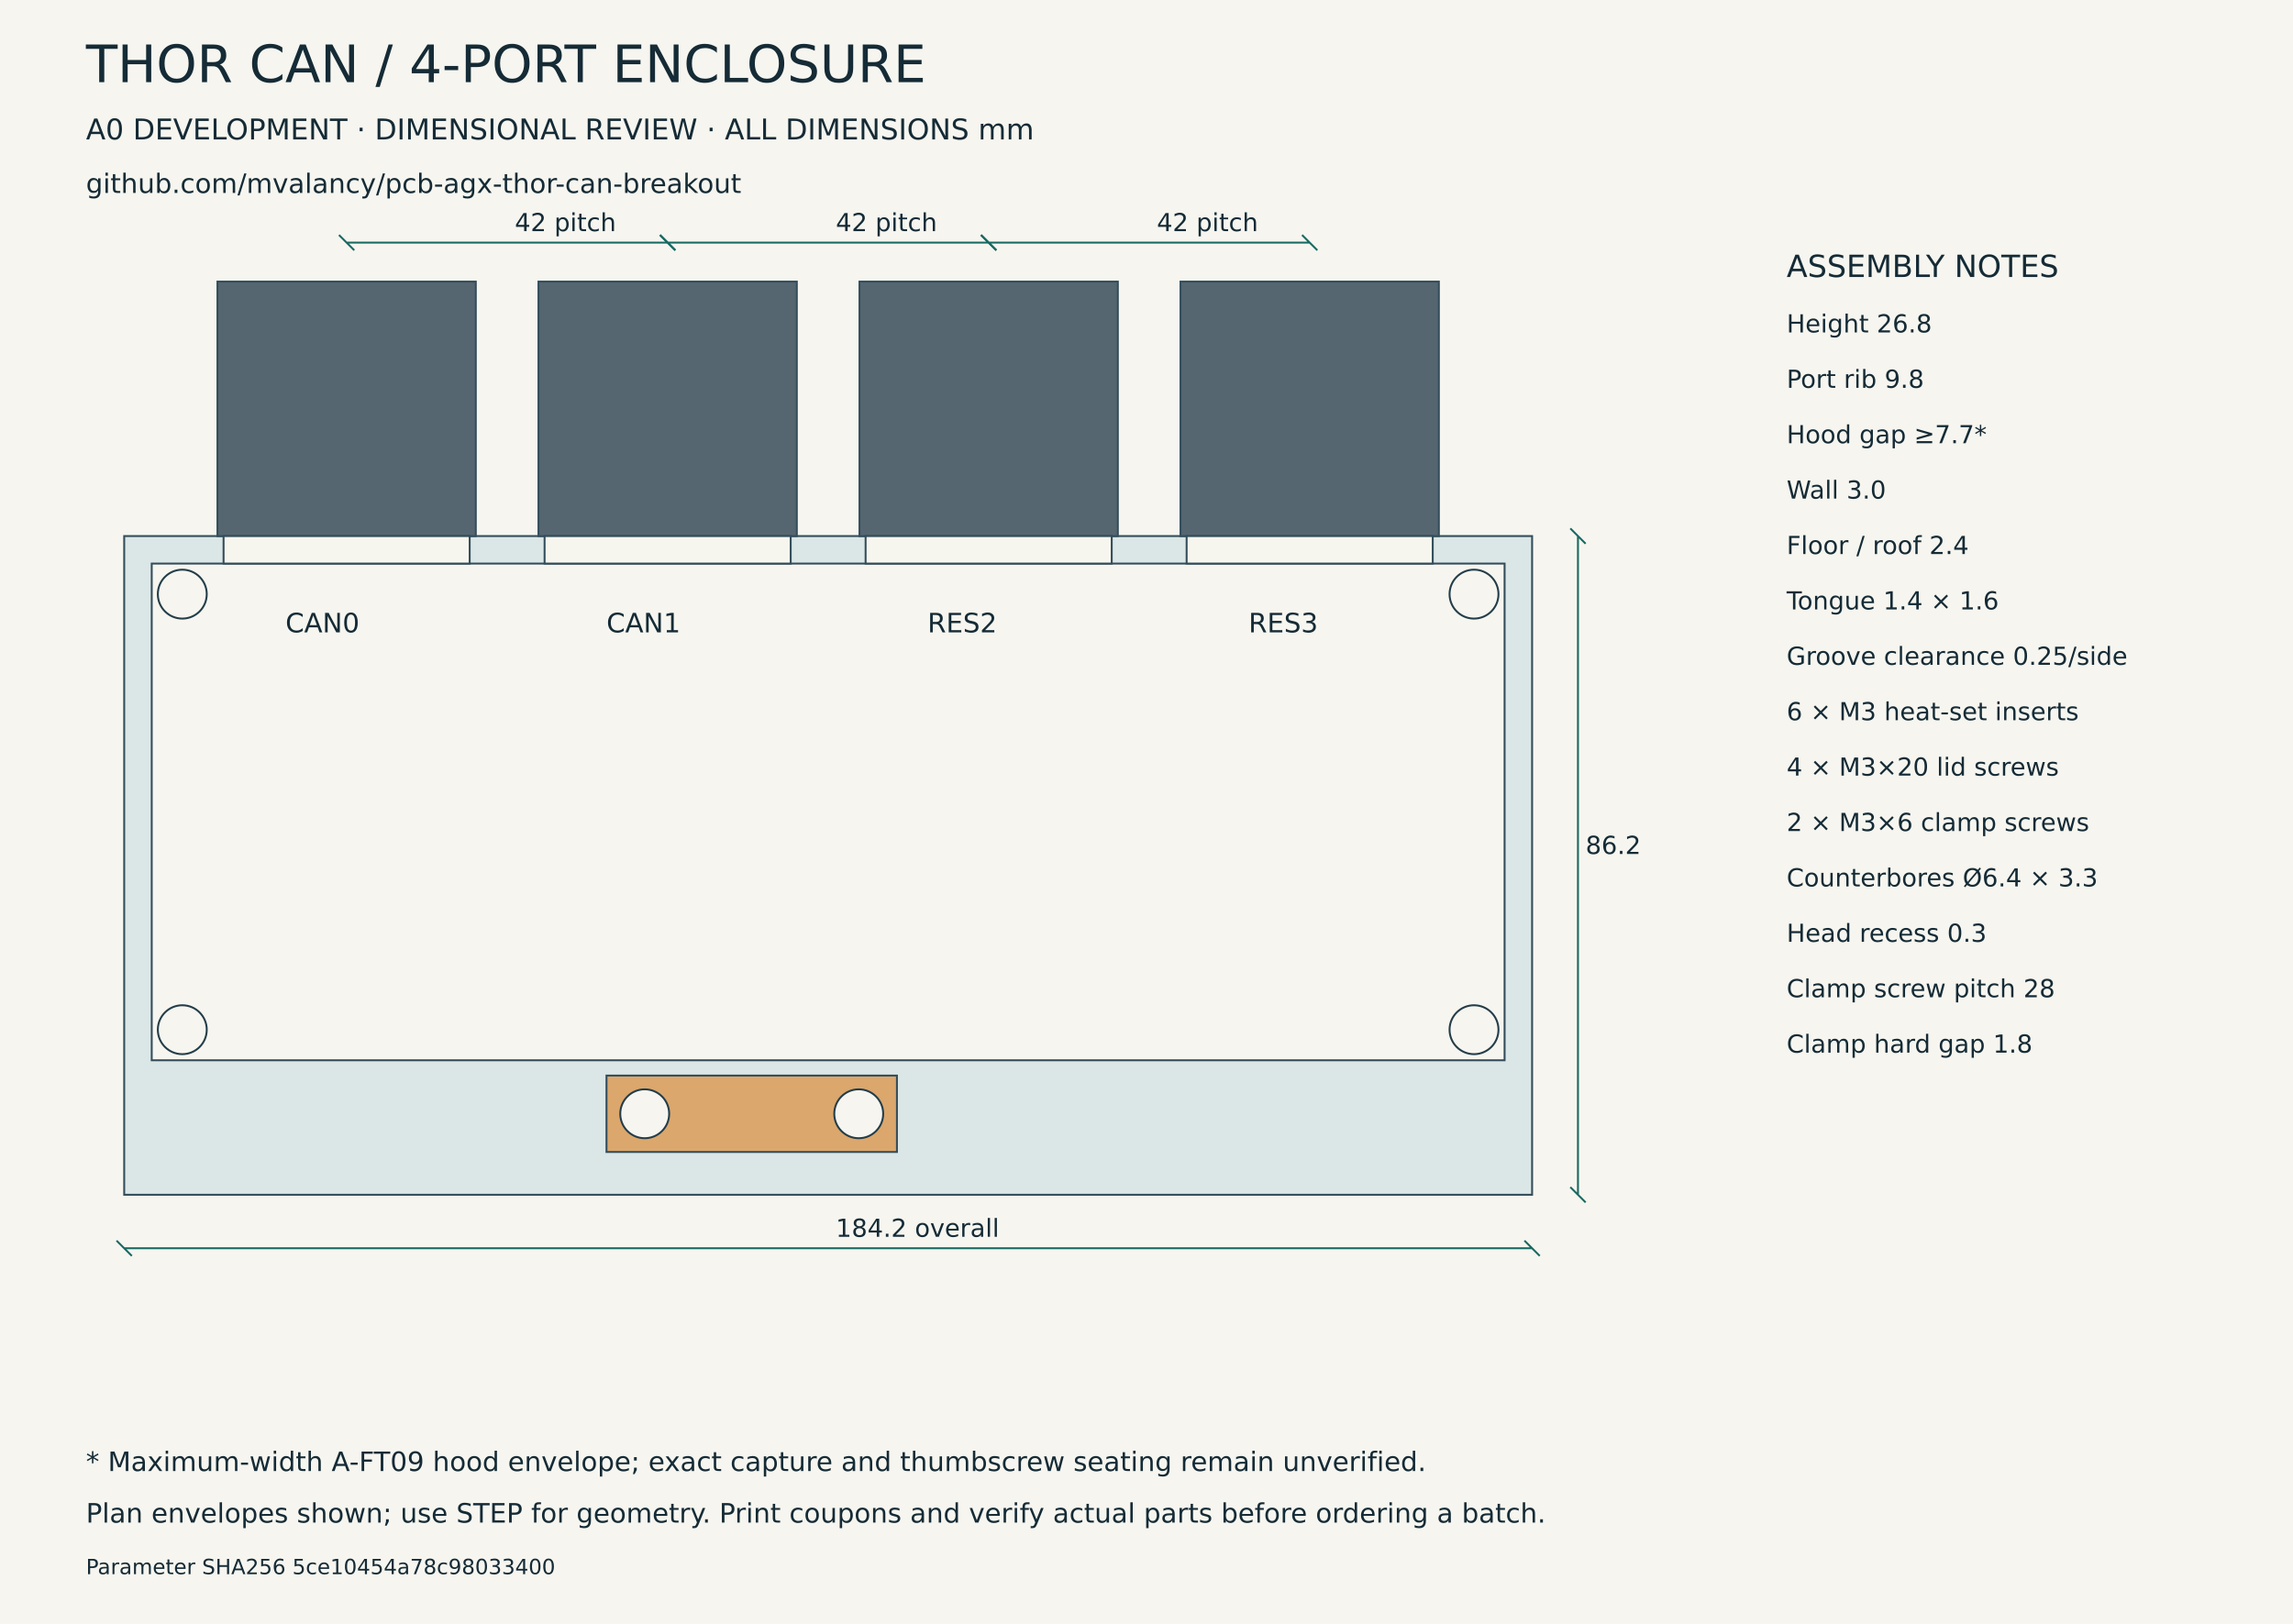
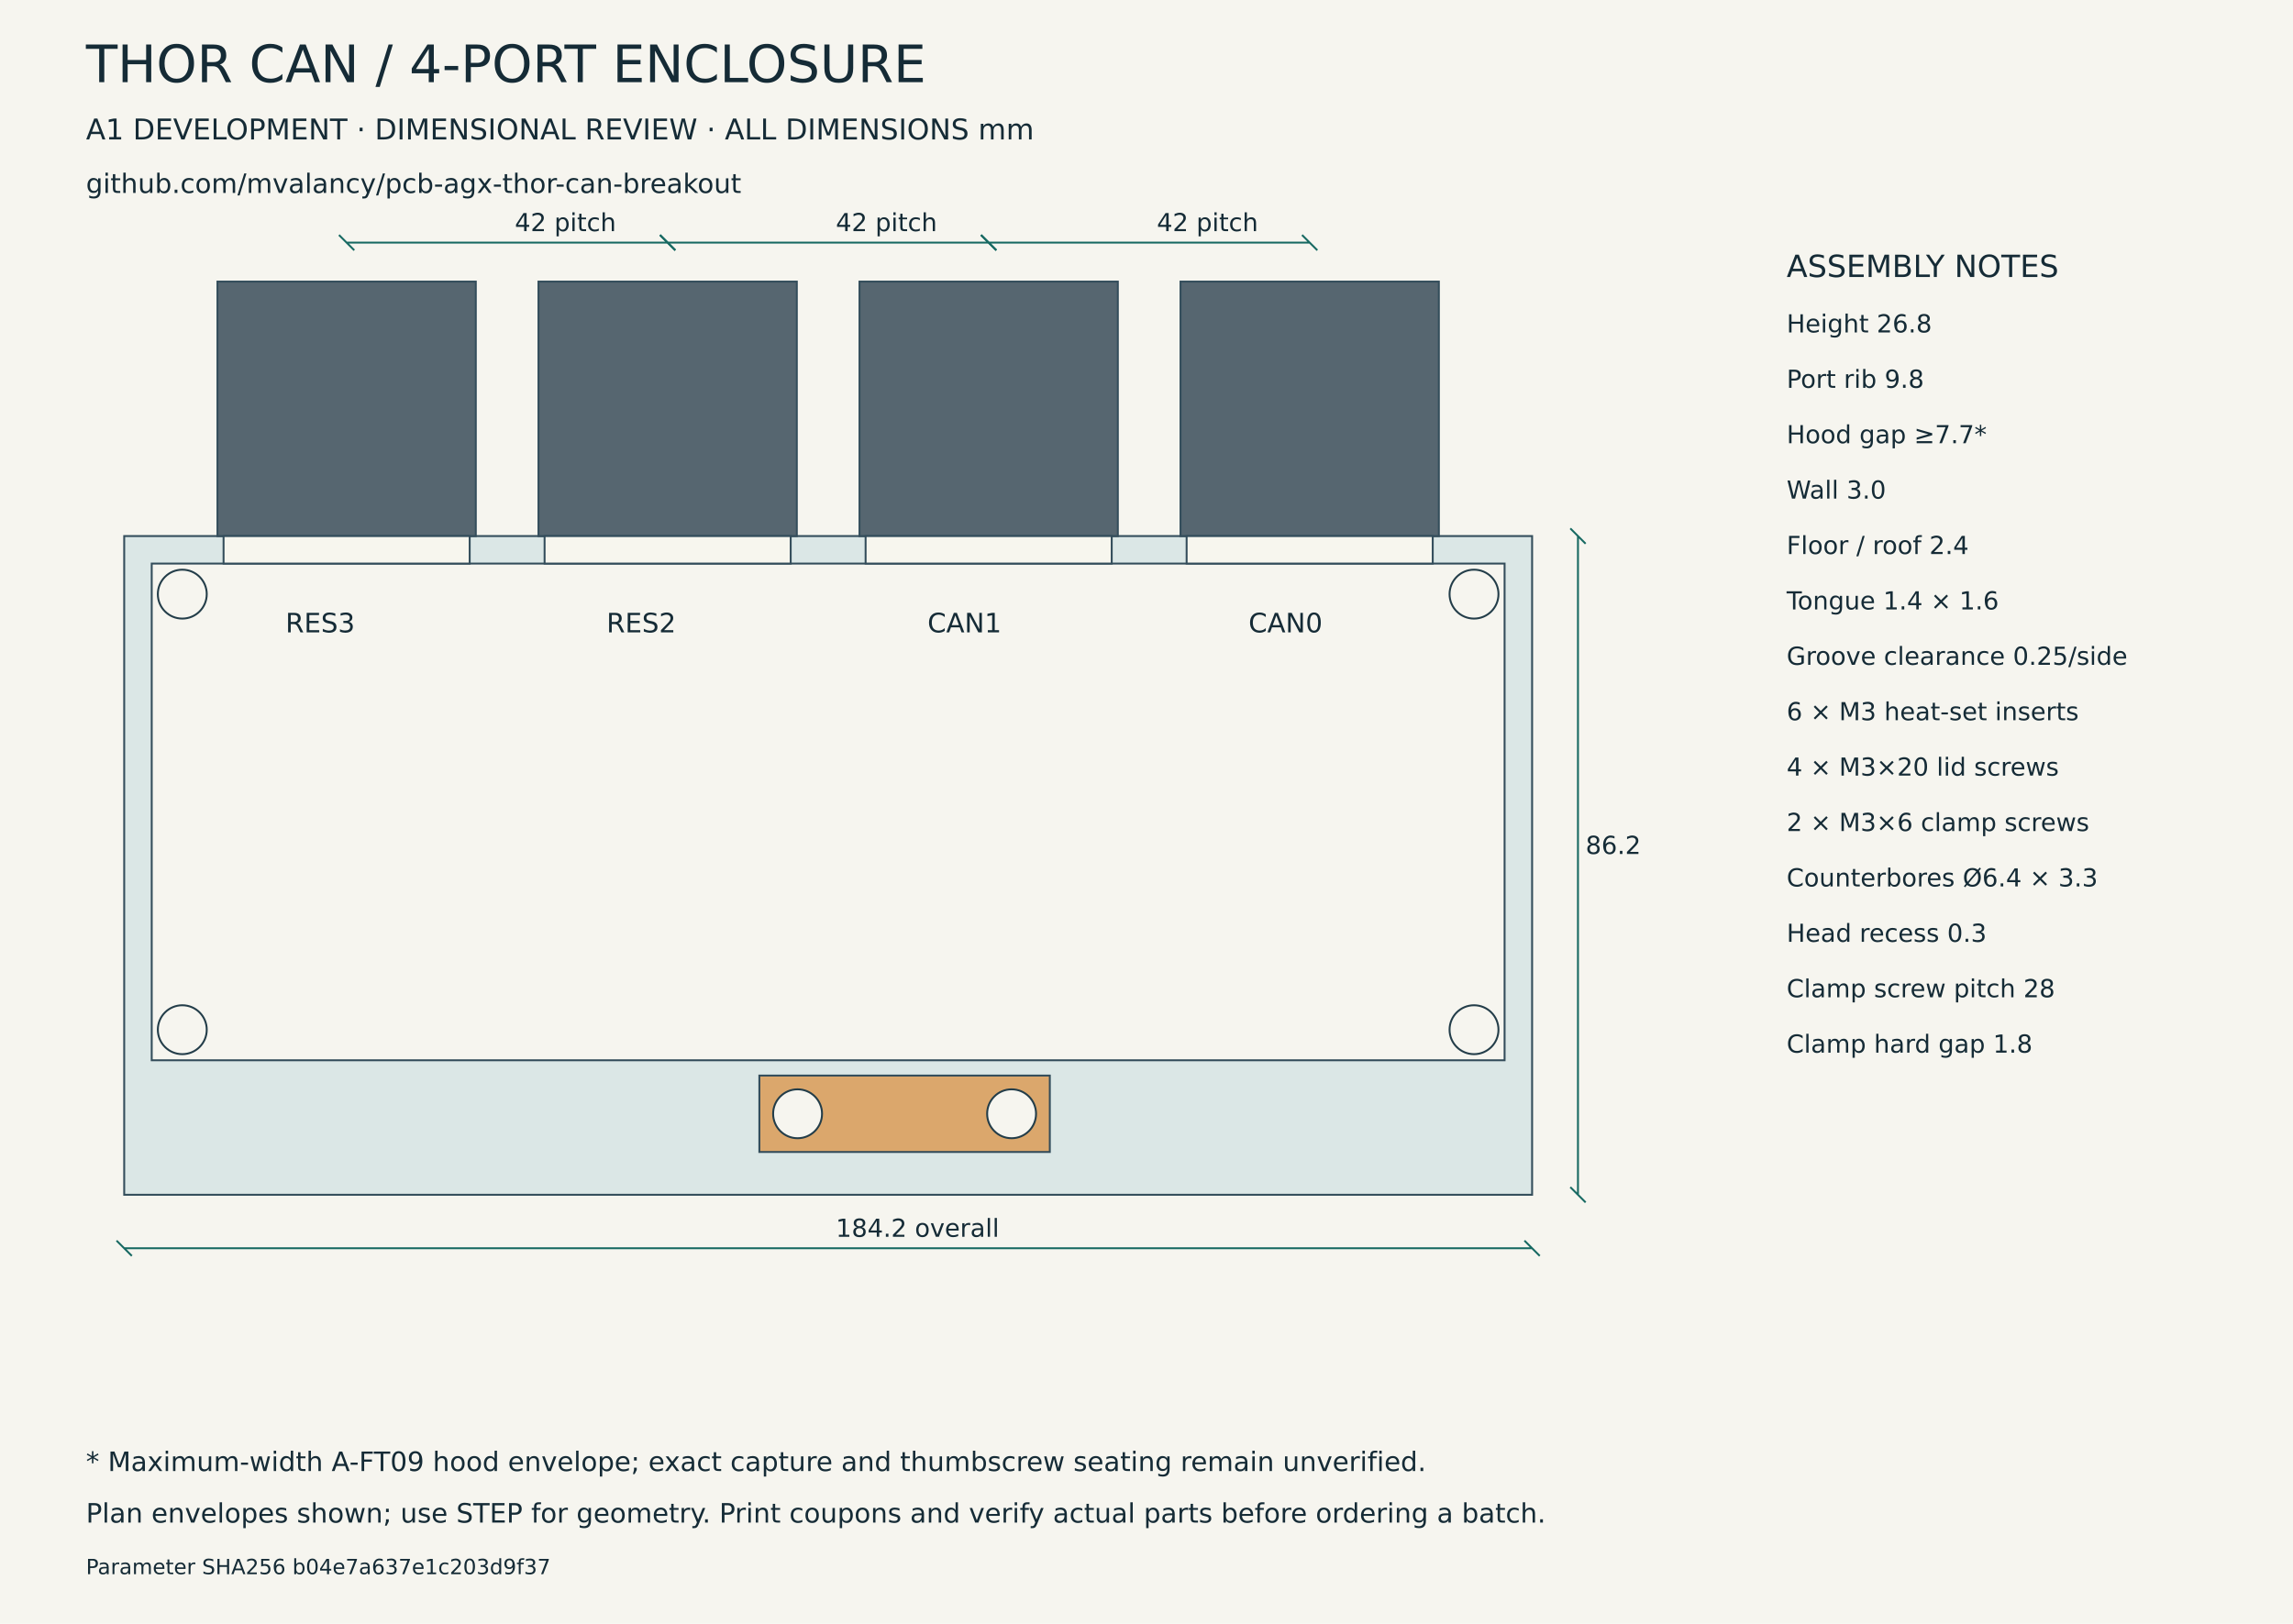
<svg xmlns="http://www.w3.org/2000/svg" width="1200" height="850" viewBox="0 0 1200 850">
  <rect width="1200" height="850" fill="#f6f5ef" />
  <style>text{font-family:DejaVu Sans,sans-serif;fill:#152b36} .dim{stroke:#176962;stroke-width:1;fill:none} .body{stroke:#233d49;stroke-width:2;fill:#e0e9e8}</style>
  <text x="45" y="43" font-size="27">THOR CAN / 4-PORT ENCLOSURE</text>
-   <text x="45" y="73" font-size="15">A0 DEVELOPMENT · DIMENSIONAL REVIEW · ALL DIMENSIONS mm</text>
+   <text x="45" y="73" font-size="15">A1 DEVELOPMENT · DIMENSIONAL REVIEW · ALL DIMENSIONS mm</text>
  <text x="45" y="101" font-size="14">github.com/mvalancy/pcb-agx-thor-can-breakout</text>
  <rect x="65.00" y="280.60" width="736.80" height="344.80" fill="#dbe7e6" stroke="#334d5b" />
  <rect x="79.40" y="295.00" width="708.00" height="260.00" fill="#f6f5ef" stroke="#334d5b" />
  <circle cx="95.4" cy="311.0" r="12.8" fill="none" stroke="#233d49" />
  <circle cx="771.4" cy="311.0" r="12.8" fill="none" stroke="#233d49" />
  <circle cx="95.4" cy="539.0" r="12.8" fill="none" stroke="#233d49" />
  <circle cx="771.4" cy="539.0" r="12.8" fill="none" stroke="#233d49" />
+   <rect x="617.80" y="147.40" width="135.20" height="133.20" fill="#566670" stroke="#334d5b" />
+   <text x="653.4" y="331.0" font-size="14">CAN0</text>
+   <rect x="621.00" y="280.60" width="128.80" height="14.40" fill="#f7f6ee" stroke="#334d5b" />
+   <path class="dim" d="M 685.4 127.0 L 517.4 127.0 M 681.4 123.0 L 689.4 131.0 M 513.4 123.0 L 521.4 131.0" />
+   <text x="605.4" y="121.0" font-size="13">42 pitch</text>
+   <rect x="449.80" y="147.40" width="135.20" height="133.20" fill="#566670" stroke="#334d5b" />
+   <text x="485.4" y="331.0" font-size="14">CAN1</text>
+   <rect x="453.00" y="280.60" width="128.80" height="14.40" fill="#f7f6ee" stroke="#334d5b" />
+   <path class="dim" d="M 517.4 127.0 L 349.4 127.0 M 513.4 123.0 L 521.4 131.0 M 345.4 123.0 L 353.4 131.0" />
+   <text x="437.4" y="121.0" font-size="13">42 pitch</text>
+   <rect x="281.80" y="147.40" width="135.20" height="133.20" fill="#566670" stroke="#334d5b" />
+   <text x="317.4" y="331.0" font-size="14">RES2</text>
+   <rect x="285.00" y="280.60" width="128.80" height="14.40" fill="#f7f6ee" stroke="#334d5b" />
+   <path class="dim" d="M 349.4 127.0 L 181.4 127.0 M 345.4 123.0 L 353.4 131.0 M 177.4 123.0 L 185.4 131.0" />
+   <text x="269.4" y="121.0" font-size="13">42 pitch</text>
  <rect x="113.80" y="147.40" width="135.20" height="133.20" fill="#566670" stroke="#334d5b" />
-   <text x="149.4" y="331.0" font-size="14">CAN0</text>
+   <text x="149.4" y="331.0" font-size="14">RES3</text>
  <rect x="117.00" y="280.60" width="128.80" height="14.40" fill="#f7f6ee" stroke="#334d5b" />
-   <path class="dim" d="M 181.4 127.0 L 349.4 127.0 M 177.4 123.0 L 185.4 131.0 M 345.4 123.0 L 353.4 131.0" />
-   <text x="269.4" y="121.0" font-size="13">42 pitch</text>
-   <rect x="281.80" y="147.40" width="135.20" height="133.20" fill="#566670" stroke="#334d5b" />
-   <text x="317.4" y="331.0" font-size="14">CAN1</text>
-   <rect x="285.00" y="280.60" width="128.80" height="14.40" fill="#f7f6ee" stroke="#334d5b" />
-   <path class="dim" d="M 349.4 127.0 L 517.4 127.0 M 345.4 123.0 L 353.4 131.0 M 513.4 123.0 L 521.4 131.0" />
-   <text x="437.4" y="121.0" font-size="13">42 pitch</text>
-   <rect x="449.80" y="147.40" width="135.20" height="133.20" fill="#566670" stroke="#334d5b" />
-   <text x="485.4" y="331.0" font-size="14">RES2</text>
-   <rect x="453.00" y="280.60" width="128.80" height="14.40" fill="#f7f6ee" stroke="#334d5b" />
-   <path class="dim" d="M 517.4 127.0 L 685.4 127.0 M 513.4 123.0 L 521.4 131.0 M 681.4 123.0 L 689.4 131.0" />
-   <text x="605.4" y="121.0" font-size="13">42 pitch</text>
-   <rect x="617.80" y="147.40" width="135.20" height="133.20" fill="#566670" stroke="#334d5b" />
-   <text x="653.4" y="331.0" font-size="14">RES3</text>
-   <rect x="621.00" y="280.60" width="128.80" height="14.40" fill="#f7f6ee" stroke="#334d5b" />
-   <rect x="317.40" y="563.00" width="152.00" height="40.00" fill="#dba76c" stroke="#334d5b" />
-   <circle cx="337.4" cy="583.0" r="12.8" fill="#f6f5ef" stroke="#233d49" />
-   <circle cx="449.4" cy="583.0" r="12.8" fill="#f6f5ef" stroke="#233d49" />
+   <rect x="397.40" y="563.00" width="152.00" height="40.00" fill="#dba76c" stroke="#334d5b" />
+   <circle cx="417.4" cy="583.0" r="12.8" fill="#f6f5ef" stroke="#233d49" />
+   <circle cx="529.4" cy="583.0" r="12.8" fill="#f6f5ef" stroke="#233d49" />
  <path class="dim" d="M 65.0 653.4 L 801.8 653.4 M 61.0 649.4 L 69.0 657.4 M 797.8 649.4 L 805.8 657.4" />
  <text x="437.4" y="647.4" font-size="13">184.2 overall</text>
  <path class="dim" d="M 825.8 280.6 L 825.8 625.4 M 821.8 276.6 L 829.8 284.6 M 821.8 621.4 L 829.8 629.4" />
  <text x="829.8" y="447.0" font-size="13">86.2</text>
  <text x="935" y="145" font-size="16">ASSEMBLY NOTES</text>
  <text x="935" y="174" font-size="13">Height 26.8</text>
  <text x="935" y="203" font-size="13">Port rib 9.8</text>
  <text x="935" y="232" font-size="13">Hood gap ≥7.7*</text>
  <text x="935" y="261" font-size="13">Wall 3.0</text>
  <text x="935" y="290" font-size="13">Floor / roof 2.4</text>
  <text x="935" y="319" font-size="13">Tongue 1.4 × 1.6</text>
  <text x="935" y="348" font-size="13">Groove clearance 0.25/side</text>
  <text x="935" y="377" font-size="13">6 × M3 heat-set inserts</text>
  <text x="935" y="406" font-size="13">4 × M3×20 lid screws</text>
  <text x="935" y="435" font-size="13">2 × M3×6 clamp screws</text>
  <text x="935" y="464" font-size="13">Counterbores Ø6.4 × 3.3</text>
  <text x="935" y="493" font-size="13">Head recess 0.3</text>
  <text x="935" y="522" font-size="13">Clamp screw pitch 28</text>
  <text x="935" y="551" font-size="13">Clamp hard gap 1.8</text>
  <text x="45" y="770" font-size="14">* Maximum-width A-FT09 hood envelope; exact capture and thumbscrew seating remain unverified.</text>
  <text x="45" y="797" font-size="14">Plan envelopes shown; use STEP for geometry. Print coupons and verify actual parts before ordering a batch.</text>
-   <text x="45" y="824" font-size="11">Parameter SHA256 5ce10454a78c98033400</text>
+   <text x="45" y="824" font-size="11">Parameter SHA256 b04e7a637e1c203d9f37</text>
</svg>
